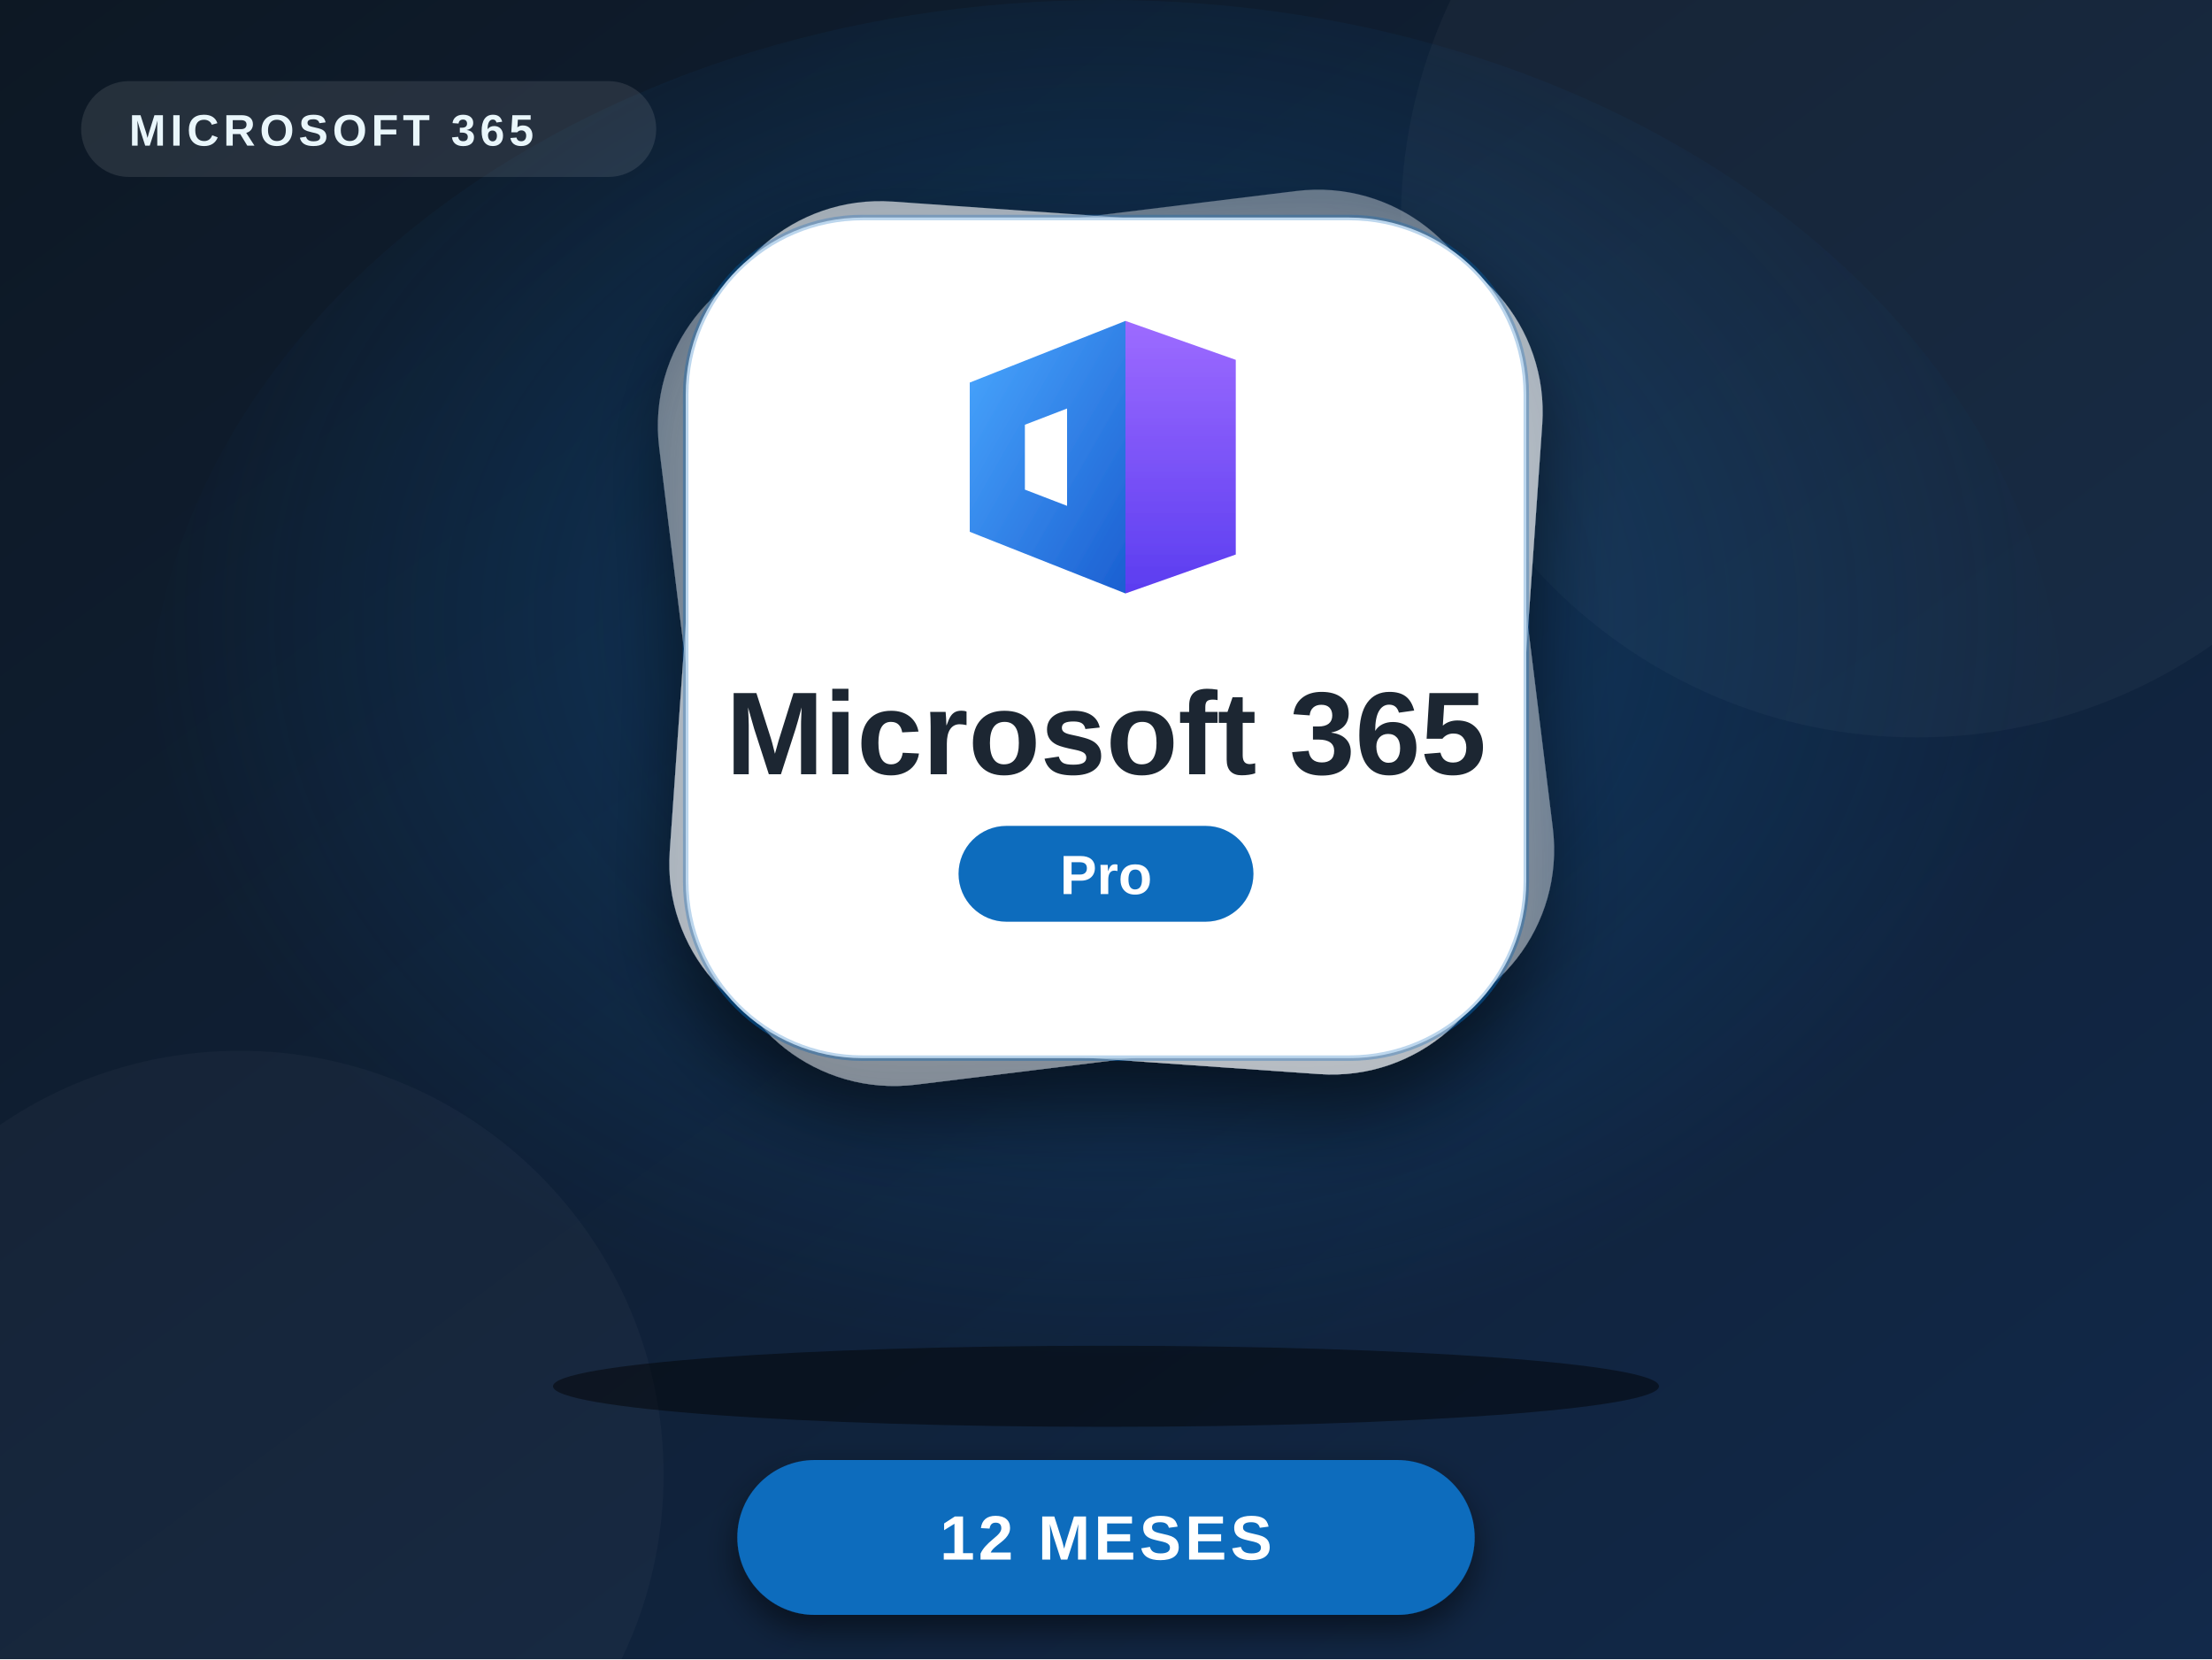
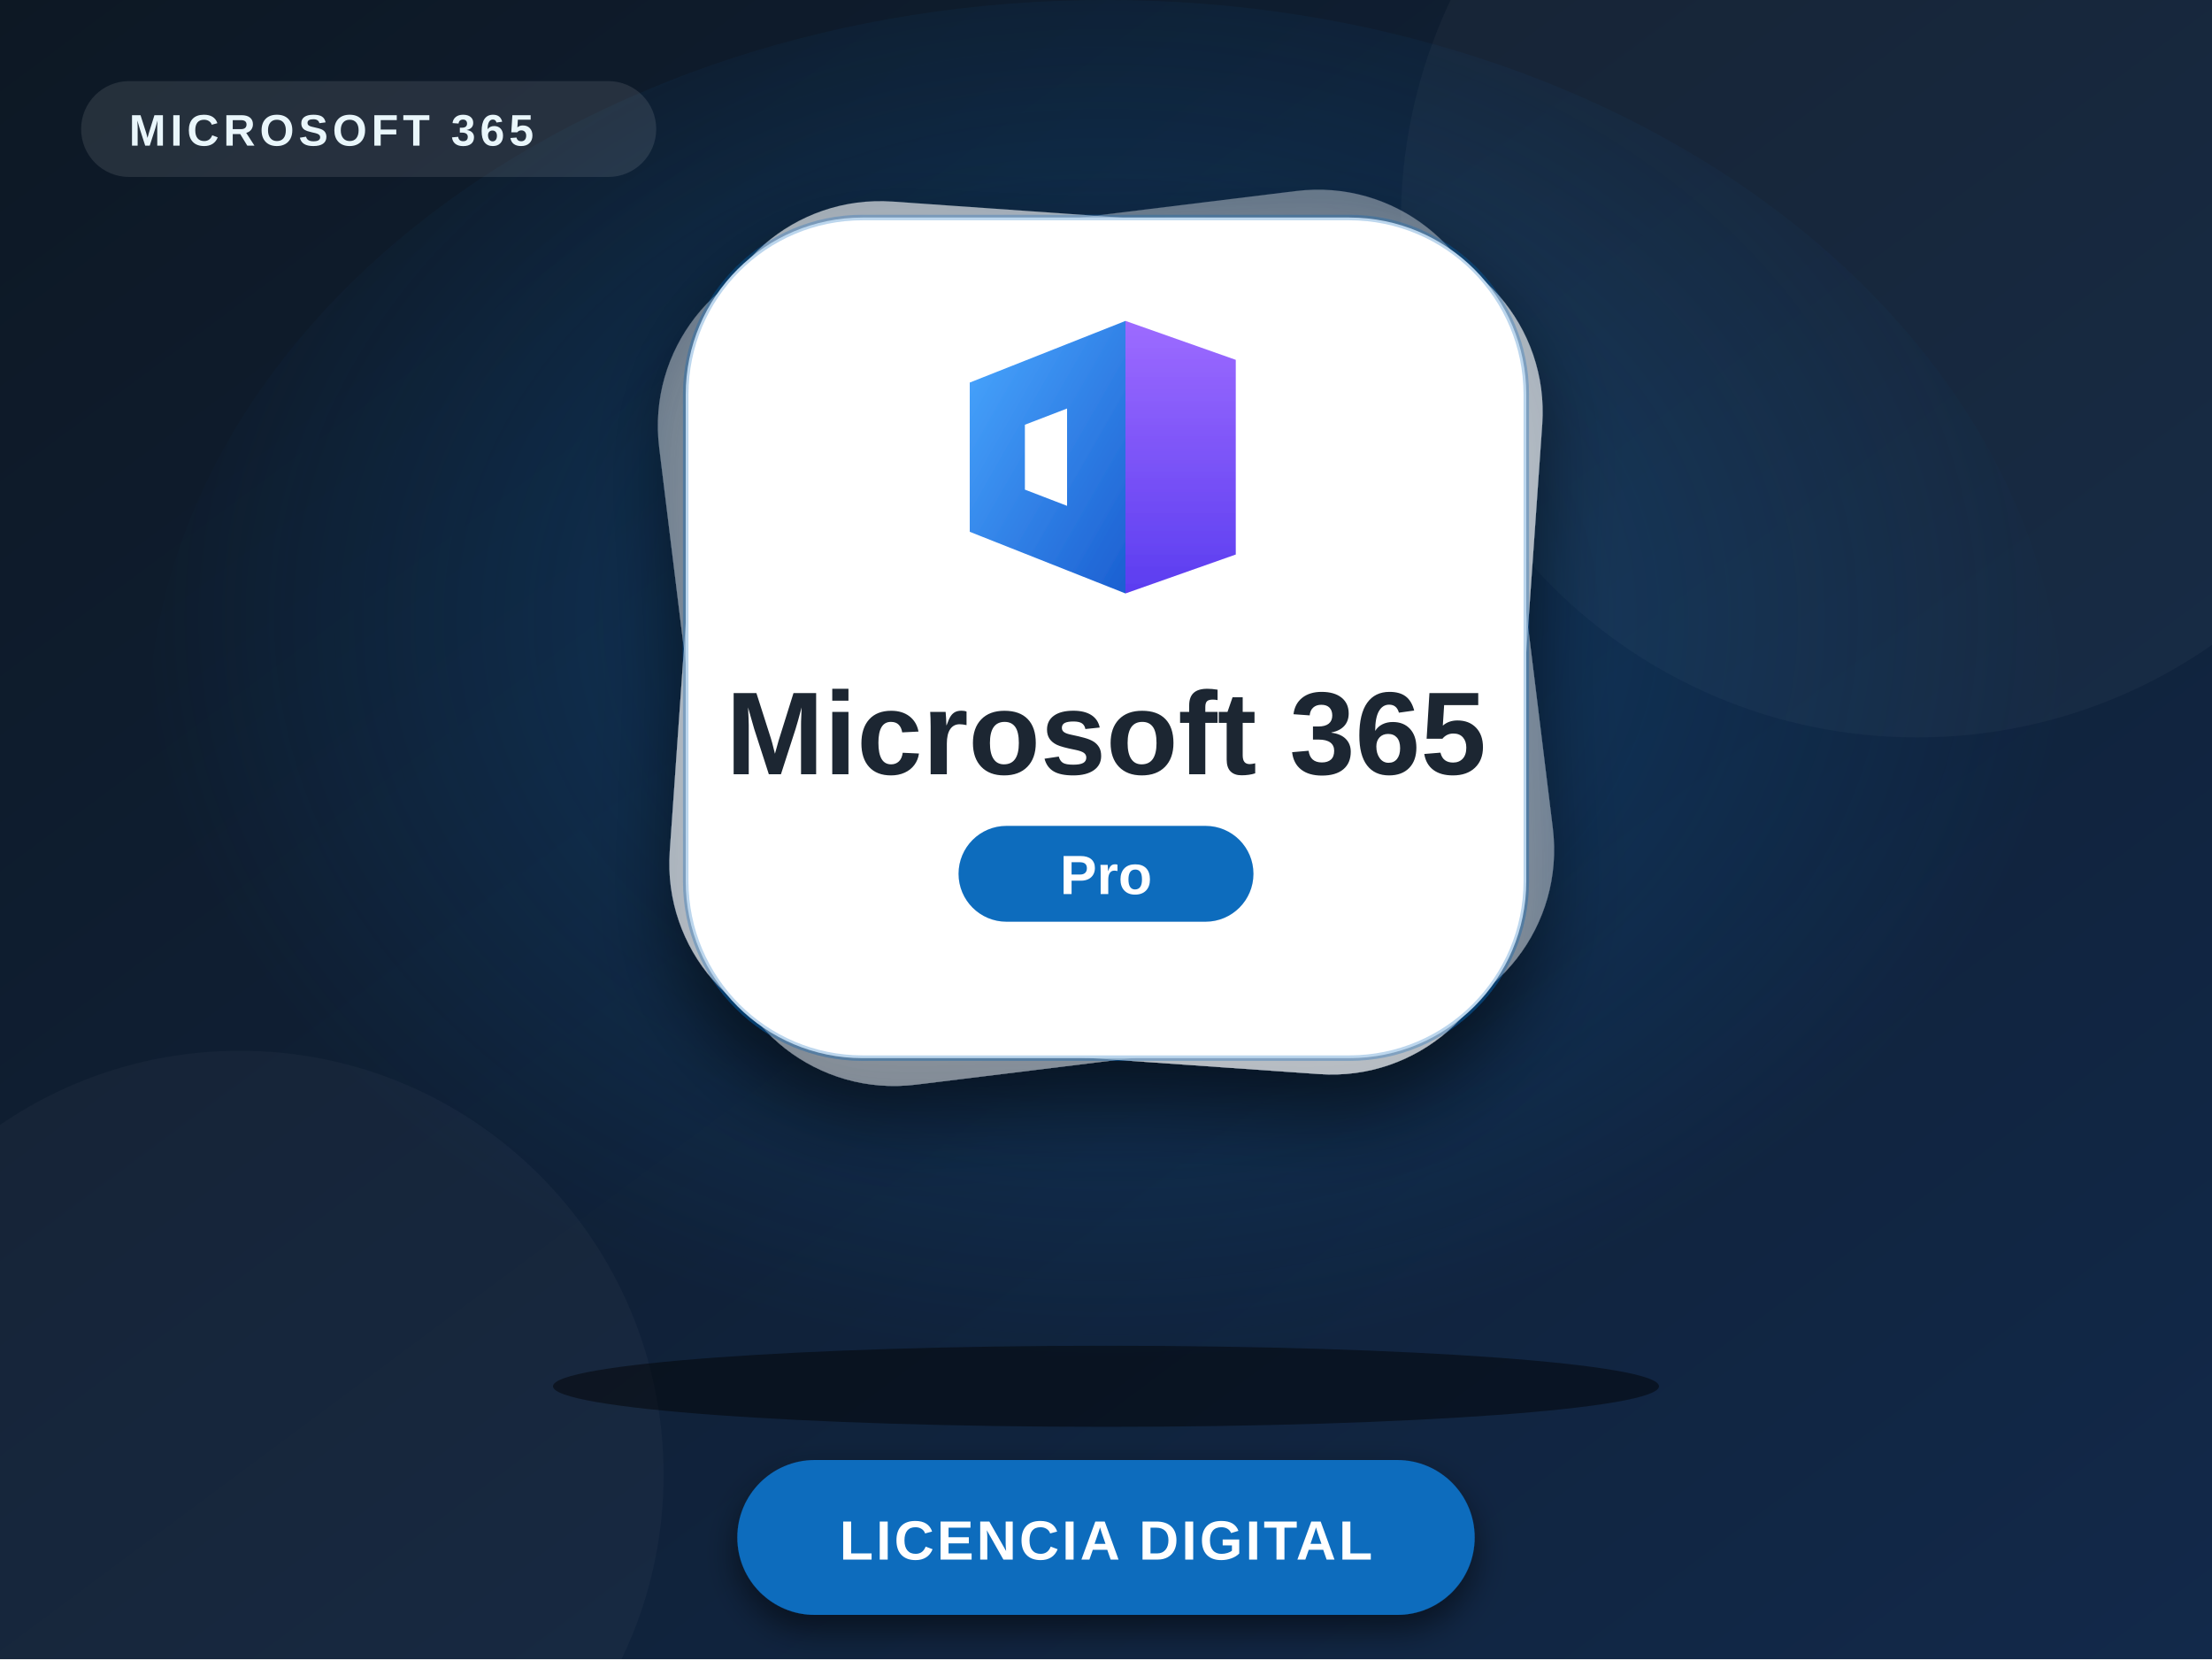
- <svg xmlns="http://www.w3.org/2000/svg" viewBox="0 0 1200 900" role="img" aria-label="MICROSOFT 365 12 MESES">
+ <svg xmlns="http://www.w3.org/2000/svg" viewBox="0 0 1200 900" role="img" aria-label="MICROSOFT 365 LICENCIA DIGITAL">
  <defs>
    <linearGradient id="bg" x1="0" y1="0" x2="1" y2="1">
      <stop offset="0" stop-color="#0d1824" />
      <stop offset="1" stop-color="#12294a" />
    </linearGradient>
    <radialGradient id="gl" cx=".5" cy=".42" r=".5">
      <stop offset="0" stop-color="#0F6CBD" stop-opacity="0.38" />
      <stop offset="1" stop-color="#0F6CBD" stop-opacity="0" />
    </radialGradient>
    <filter id="sh" x="-30%" y="-20%" width="160%" height="160%">
      <feDropShadow dx="0" dy="22" stdDeviation="22" flood-color="#000" flood-opacity="0.6" />
    </filter>
    <filter id="ms" x="-30%" y="-30%" width="160%" height="180%">
      <feDropShadow dx="0" dy="8" stdDeviation="9" flood-color="#000" flood-opacity="0.5" />
    </filter>
  </defs>
  <rect width="1200" height="900" fill="url(#bg)" />
  <circle cx="1040" cy="120" r="280" fill="#ffffff" opacity="0.035" />
  <circle cx="130" cy="800" r="230" fill="#ffffff" opacity="0.03" />
  <ellipse cx="600" cy="400" rx="520" ry="400" fill="url(#gl)" />
  <ellipse cx="600" cy="752" rx="300" ry="22" fill="#000" opacity="0.45" />
  <g filter="url(#sh)">
    <rect x="372" y="118" width="456" height="456" rx="96" fill="#ffffff" opacity=".35" transform="rotate(-7 600 346)" />
    <rect x="372" y="118" width="456" height="456" rx="96" fill="#ffffff" opacity=".6" transform="rotate(4 600 346)" />
    <rect x="372" y="118" width="456" height="456" rx="96" fill="#ffffff" />
    <rect x="372" y="118" width="456" height="456" rx="96" fill="none" stroke="#0F6CBD" stroke-opacity="0.28" stroke-width="3" />
    <g transform="translate(512 160) scale(1.76)">
      <defs>
        <linearGradient id="o1m" x1="0" y1="0" x2="1" y2="1">
          <stop offset="0" stop-color="#4aa8ff" />
          <stop offset="1" stop-color="#1b5fd1" />
        </linearGradient>
        <linearGradient id="o2m" x1="0" y1="0" x2="0" y2="1">
          <stop offset="0" stop-color="#9d6bff" />
          <stop offset="1" stop-color="#5b3df0" />
        </linearGradient>
      </defs>
      <path fill-rule="evenodd" fill="url(#o1m)" d="M8 27 L56 8 V92 L8 73 Z M25 40 V60 L38 65 V35 Z" />
      <path fill="url(#o2m)" d="M56 8 L90 20 V80 L56 92 Z" />
    </g>
    <text x="600" y="420" text-anchor="middle" font-size="64" font-weight="700" fill="#1c2630" font-family="Segoe UI, Helvetica Neue, Arial, sans-serif">Microsoft 365</text>
    <rect x="520" y="448" rx="26" width="160" height="52" fill="#0F6CBD" />
    <text x="600" y="485" text-anchor="middle" font-size="30" font-weight="800" fill="#fff" font-family="Segoe UI, Helvetica Neue, Arial, sans-serif">Pro</text>
  </g>
  <g font-family="Segoe UI, Helvetica Neue, Arial, sans-serif" font-weight="800">
    <rect x="44" y="44" rx="26" width="312" height="52" fill="#ffffff" opacity="0.1" />
    <text x="70" y="79" font-size="24" letter-spacing="2.4" fill="#e9f6fb">MICROSOFT 365</text>
    <rect x="400" y="792" rx="42" width="400" height="84" fill="#0F6CBD" filter="url(#ms)" />
-     <text x="600" y="846" text-anchor="middle" font-size="34" letter-spacing="2" fill="#fff">12 MESES</text>
+     <text x="600" y="846" text-anchor="middle" font-size="30" letter-spacing="1.5" fill="#fff">LICENCIA DIGITAL</text>
  </g>
</svg>
